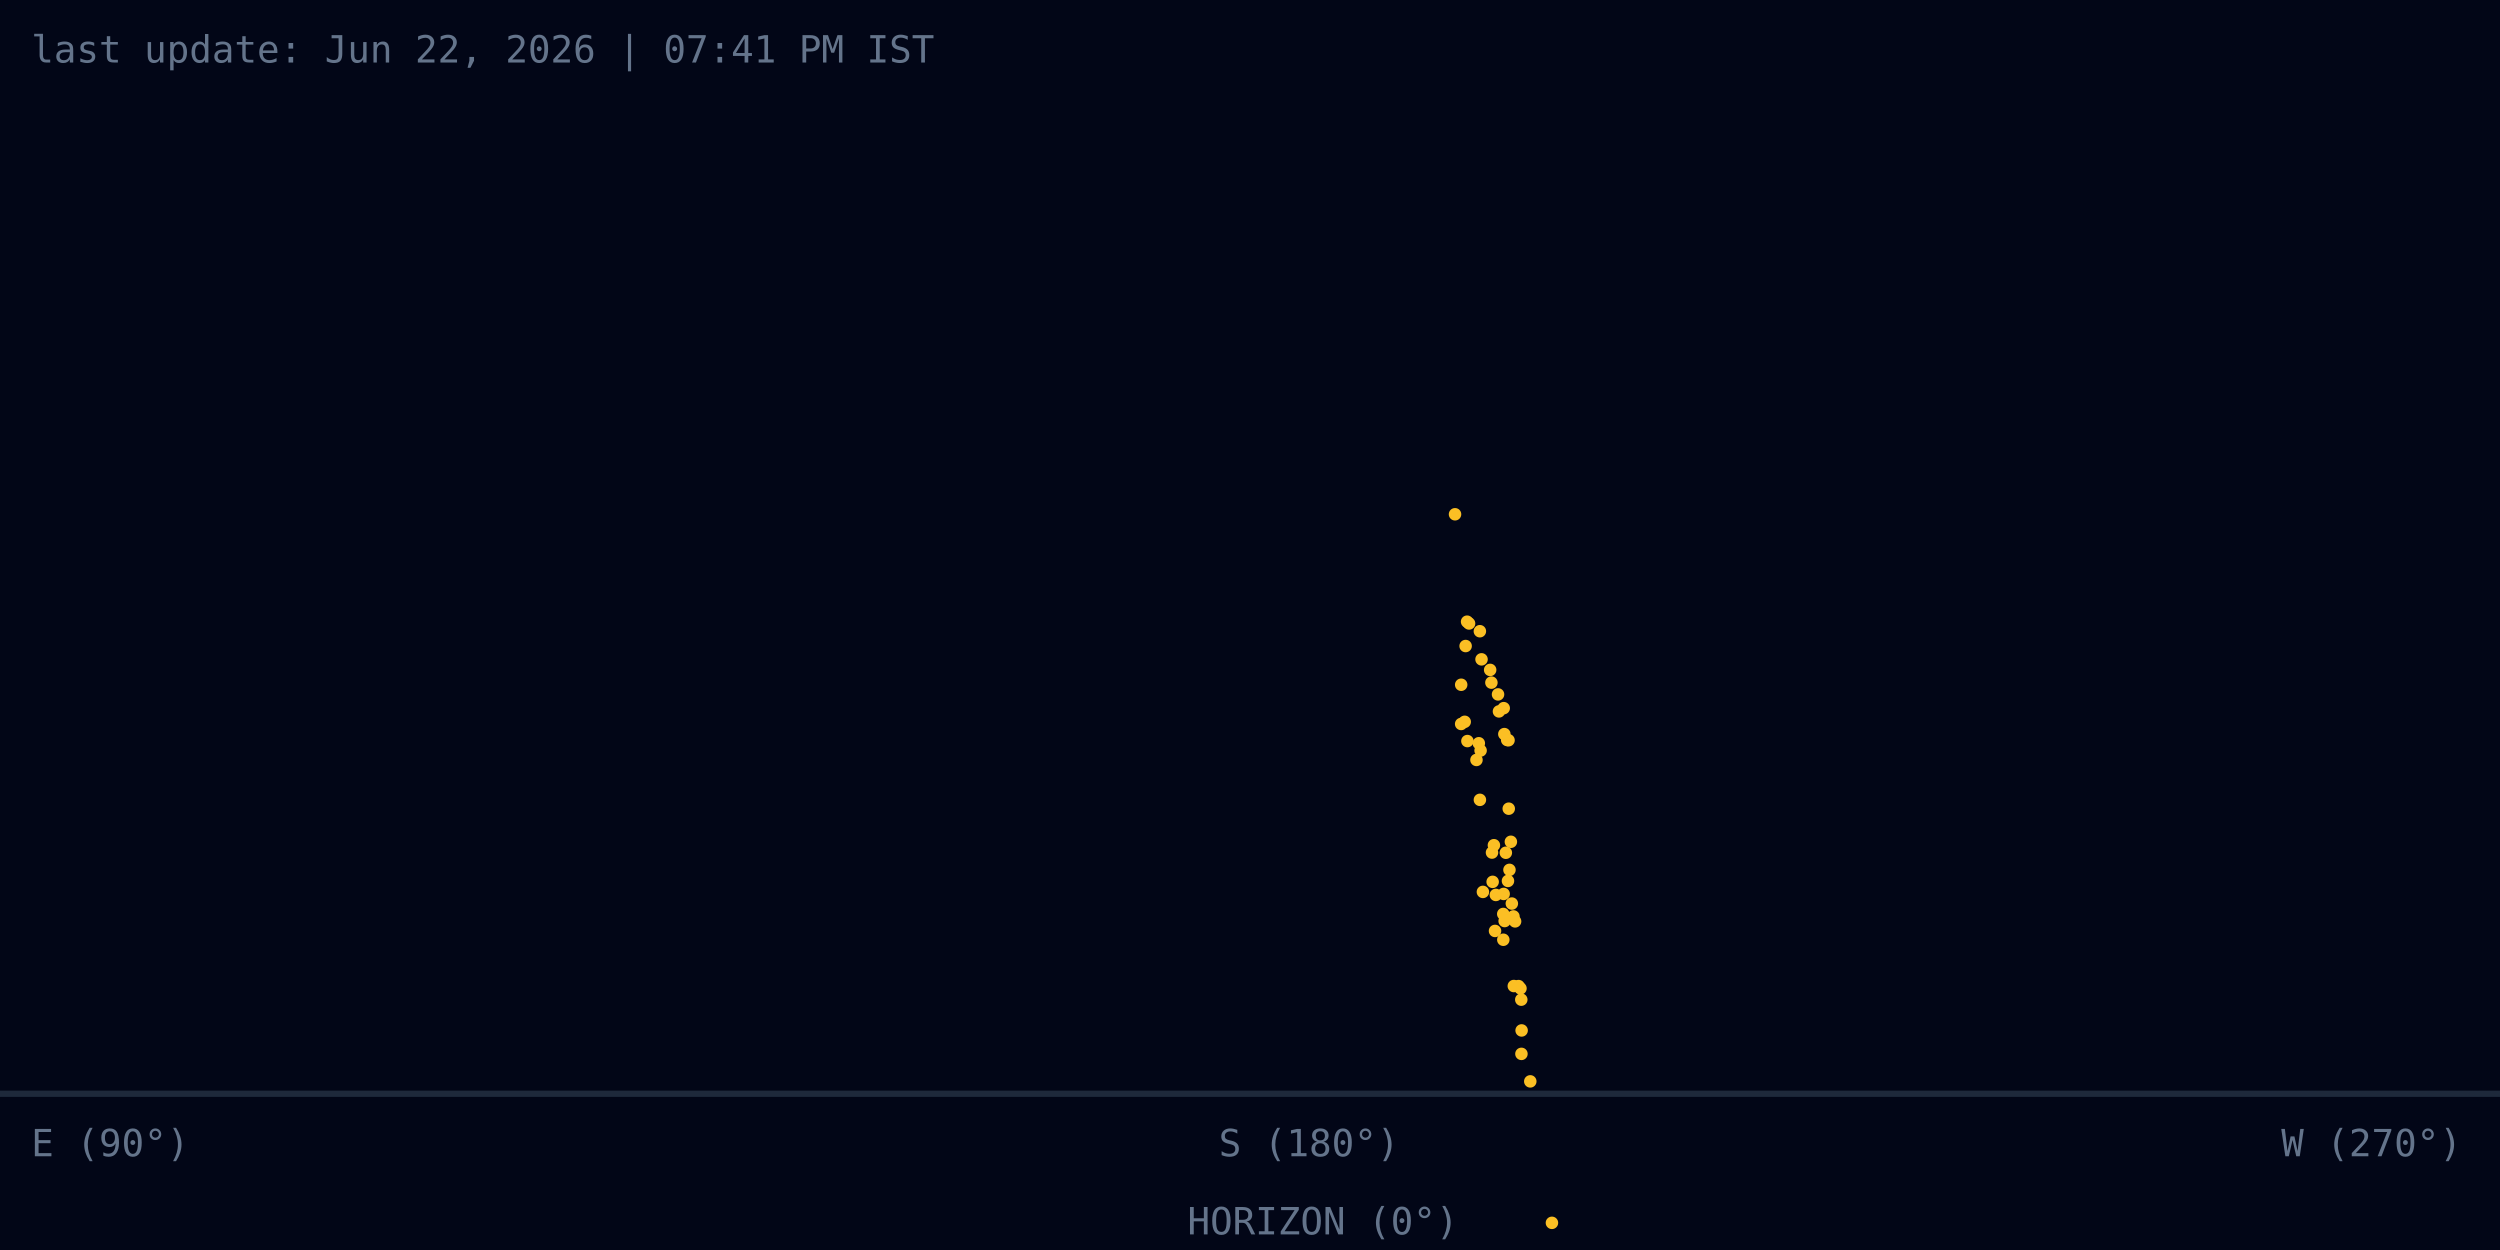
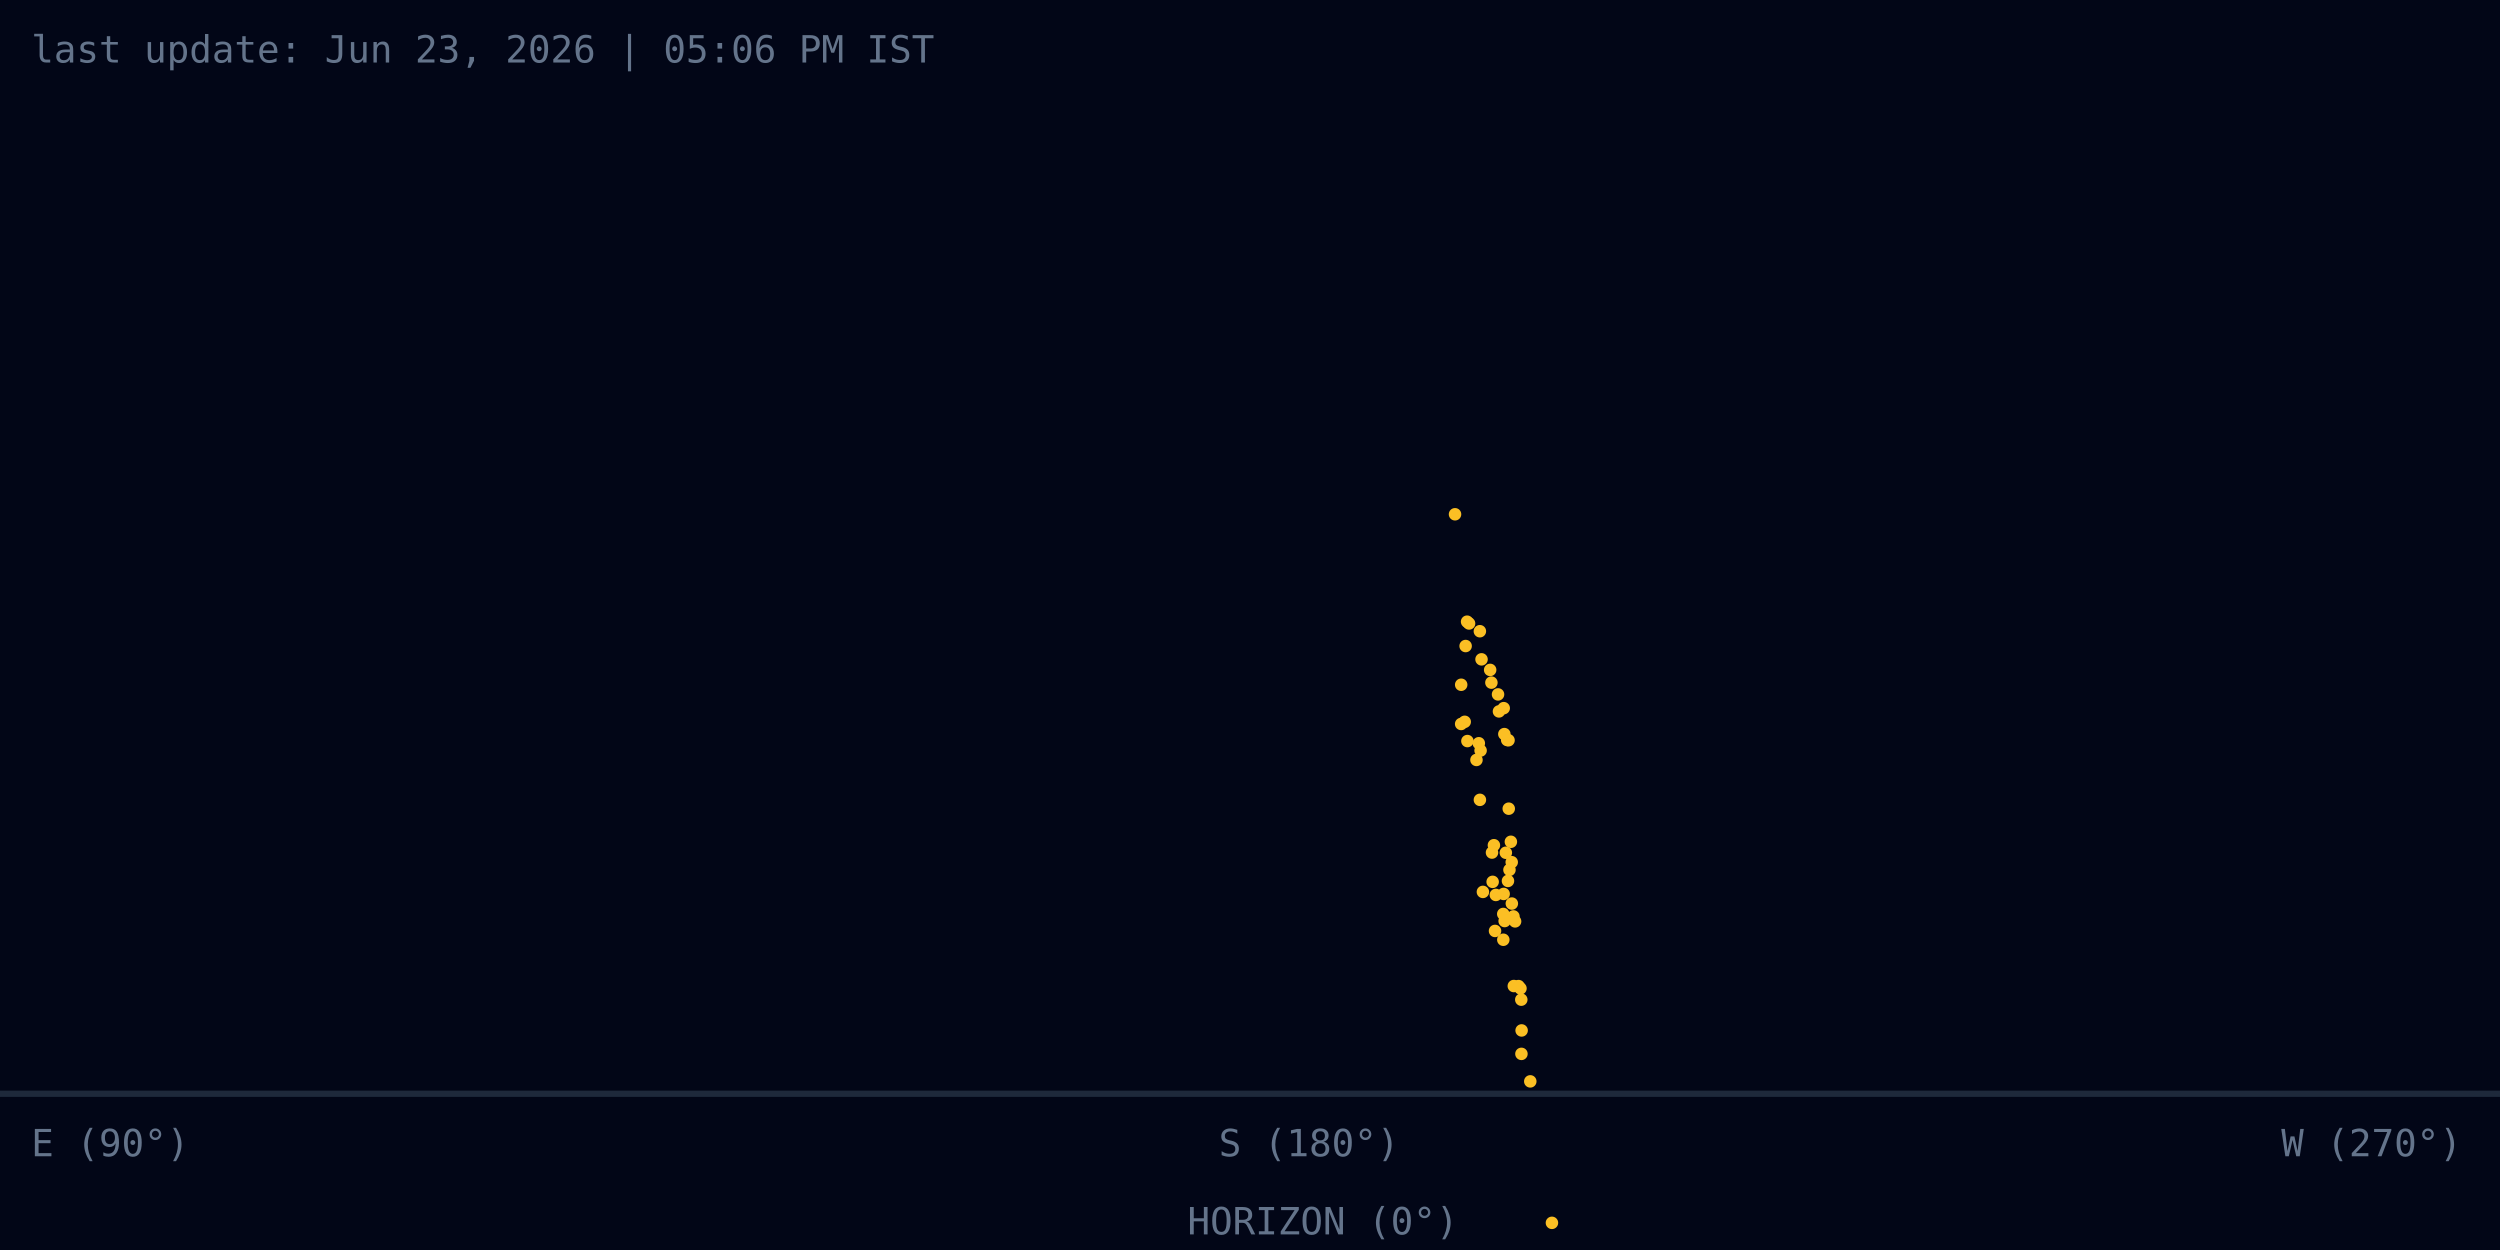
<svg xmlns="http://www.w3.org/2000/svg" width="800" height="400" viewBox="0 0 800 400">
  <rect width="800" height="400" fill="#020617" />
-   <text id="last-update" x="10" y="20" fill="#64748b" font-family="monospace">last update: Jun 22, 2026 | 07:41 PM IST</text>
+   <text id="last-update" x="10" y="20" fill="#64748b" font-family="monospace">last update: Jun 23, 2026 | 05:06 PM IST</text>
  <line x1="0" y1="350" x2="800" y2="350" stroke="#1e293b" stroke-width="2" />
  <text x="380" y="395" fill="#64748b" font-size="12" font-family="monospace">HORIZON (0°)</text>
  <text x="730" y="370" fill="#64748b" font-size="12" font-family="monospace">W (270°)</text>
  <text x="390" y="370" fill="#64748b" font-size="12" font-family="monospace">S (180°)</text>
  <text x="10" y="370" fill="#64748b" font-size="12" font-family="monospace">E (90°)</text>
  <g id="analemma-points">
    <circle cx=" 465.61" cy=" 164.57" r="2" fill="#fbbf24">
 </circle>
    <circle cx=" 467.57" cy=" 231.67" r="2" fill="#fbbf24">
 </circle>
    <circle cx=" 467.58" cy=" 219.12" r="2" fill="#fbbf24">
 </circle>
    <circle cx=" 468.71" cy=" 230.98" r="2" fill="#fbbf24">
 </circle>
    <circle cx=" 469.57" cy=" 237.14" r="2" fill="#fbbf24">
 </circle>
    <circle cx=" 469.00" cy=" 206.73" r="2" fill="#fbbf24">
 </circle>
    <circle cx=" 469.47" cy=" 198.94" r="2" fill="#fbbf24">
 </circle>
    <circle cx=" 470.10" cy=" 199.51" r="2" fill="#fbbf24">
 </circle>
    <circle cx=" 474.53" cy=" 285.41" r="2" fill="#fbbf24">
 </circle>
    <circle cx=" 472.47" cy=" 243.18" r="2" fill="#fbbf24">
 </circle>
    <circle cx=" 473.57" cy=" 255.95" r="2" fill="#fbbf24">
 </circle>
    <circle cx=" 473.22" cy=" 237.84" r="2" fill="#fbbf24">
 </circle>
    <circle cx=" 473.79" cy=" 240.17" r="2" fill="#fbbf24">
 </circle>
    <circle cx=" 473.56" cy=" 201.99" r="2" fill="#fbbf24">
 </circle>
    <circle cx=" 474.09" cy=" 210.99" r="2" fill="#fbbf24">
 </circle>
    <circle cx=" 478.41" cy=" 297.90" r="2" fill="#fbbf24">
 </circle>
    <circle cx=" 477.65" cy=" 282.19" r="2" fill="#fbbf24">
 </circle>
    <circle cx=" 477.44" cy=" 272.82" r="2" fill="#fbbf24">
 </circle>
    <circle cx=" 478.67" cy=" 286.38" r="2" fill="#fbbf24">
 </circle>
    <circle cx=" 478.05" cy=" 270.47" r="2" fill="#fbbf24">
 </circle>
    <circle cx=" 476.85" cy=" 214.37" r="2" fill="#fbbf24">
 </circle>
    <circle cx=" 477.25" cy=" 218.44" r="2" fill="#fbbf24">
 </circle>
    <circle cx=" 481.06" cy=" 300.72" r="2" fill="#fbbf24">
 </circle>
    <circle cx=" 481.04" cy=" 292.47" r="2" fill="#fbbf24">
 </circle>
    <circle cx=" 481.49" cy=" 294.73" r="2" fill="#fbbf24">
 </circle>
    <circle cx=" 481.17" cy=" 286.06" r="2" fill="#fbbf24">
 </circle>
    <circle cx=" 479.37" cy=" 222.21" r="2" fill="#fbbf24">
 </circle>
    <circle cx=" 479.67" cy=" 227.65" r="2" fill="#fbbf24">
 </circle>
    <circle cx=" 498.29" cy=" 411.31" r="2" fill="#fbbf24">
 </circle>
    <circle cx=" 498.34" cy=" 411.53" r="2" fill="#fbbf24">
 </circle>
    <circle cx=" 484.42" cy=" 315.53" r="2" fill="#fbbf24">
 </circle>
    <circle cx=" 486.86" cy=" 337.24" r="2" fill="#fbbf24">
 </circle>
    <circle cx=" 481.87" cy=" 272.88" r="2" fill="#fbbf24">
 </circle>
    <circle cx=" 482.55" cy=" 281.90" r="2" fill="#fbbf24">
 </circle>
    <circle cx=" 481.19" cy=" 226.61" r="2" fill="#fbbf24">
 </circle>
    <circle cx=" 481.39" cy=" 234.91" r="2" fill="#fbbf24">
 </circle>
    <circle cx=" 486.92" cy=" 329.74" r="2" fill="#fbbf24">
 </circle>
    <circle cx=" 483.03" cy=" 278.36" r="2" fill="#fbbf24">
 </circle>
    <circle cx=" 483.79" cy=" 289.14" r="2" fill="#fbbf24">
 </circle>
    <circle cx=" 485.93" cy=" 315.55" r="2" fill="#fbbf24">
 </circle>
    <circle cx=" 484.30" cy=" 293.26" r="2" fill="#fbbf24">
 </circle>
    <circle cx=" 482.30" cy=" 236.80" r="2" fill="#fbbf24">
 </circle>
    <circle cx=" 482.80" cy=" 258.78" r="2" fill="#fbbf24">
 </circle>
    <circle cx=" 501.22" cy=" 413.90" r="2" fill="#fbbf24">
 </circle>
    <circle cx=" 489.69" cy=" 346.04" r="2" fill="#fbbf24">
 </circle>
    <circle cx=" 486.81" cy=" 319.89" r="2" fill="#fbbf24">
 </circle>
    <circle cx=" 484.83" cy=" 294.84" r="2" fill="#fbbf24">
 </circle>
    <circle cx=" 486.55" cy=" 316.29" r="2" fill="#fbbf24">
 </circle>
    <circle cx=" 482.73" cy=" 236.88" r="2" fill="#fbbf24">
 </circle>
    <circle cx=" 483.48" cy=" 269.37" r="2" fill="#fbbf24">
 </circle>
    <circle cx=" 496.62" cy=" 391.31" r="2" fill="#fbbf24">
 </circle>
+     <circle cx=" 483.75" cy=" 275.90" r="2" fill="#fbbf24">
+  </circle>
  </g>
</svg>
